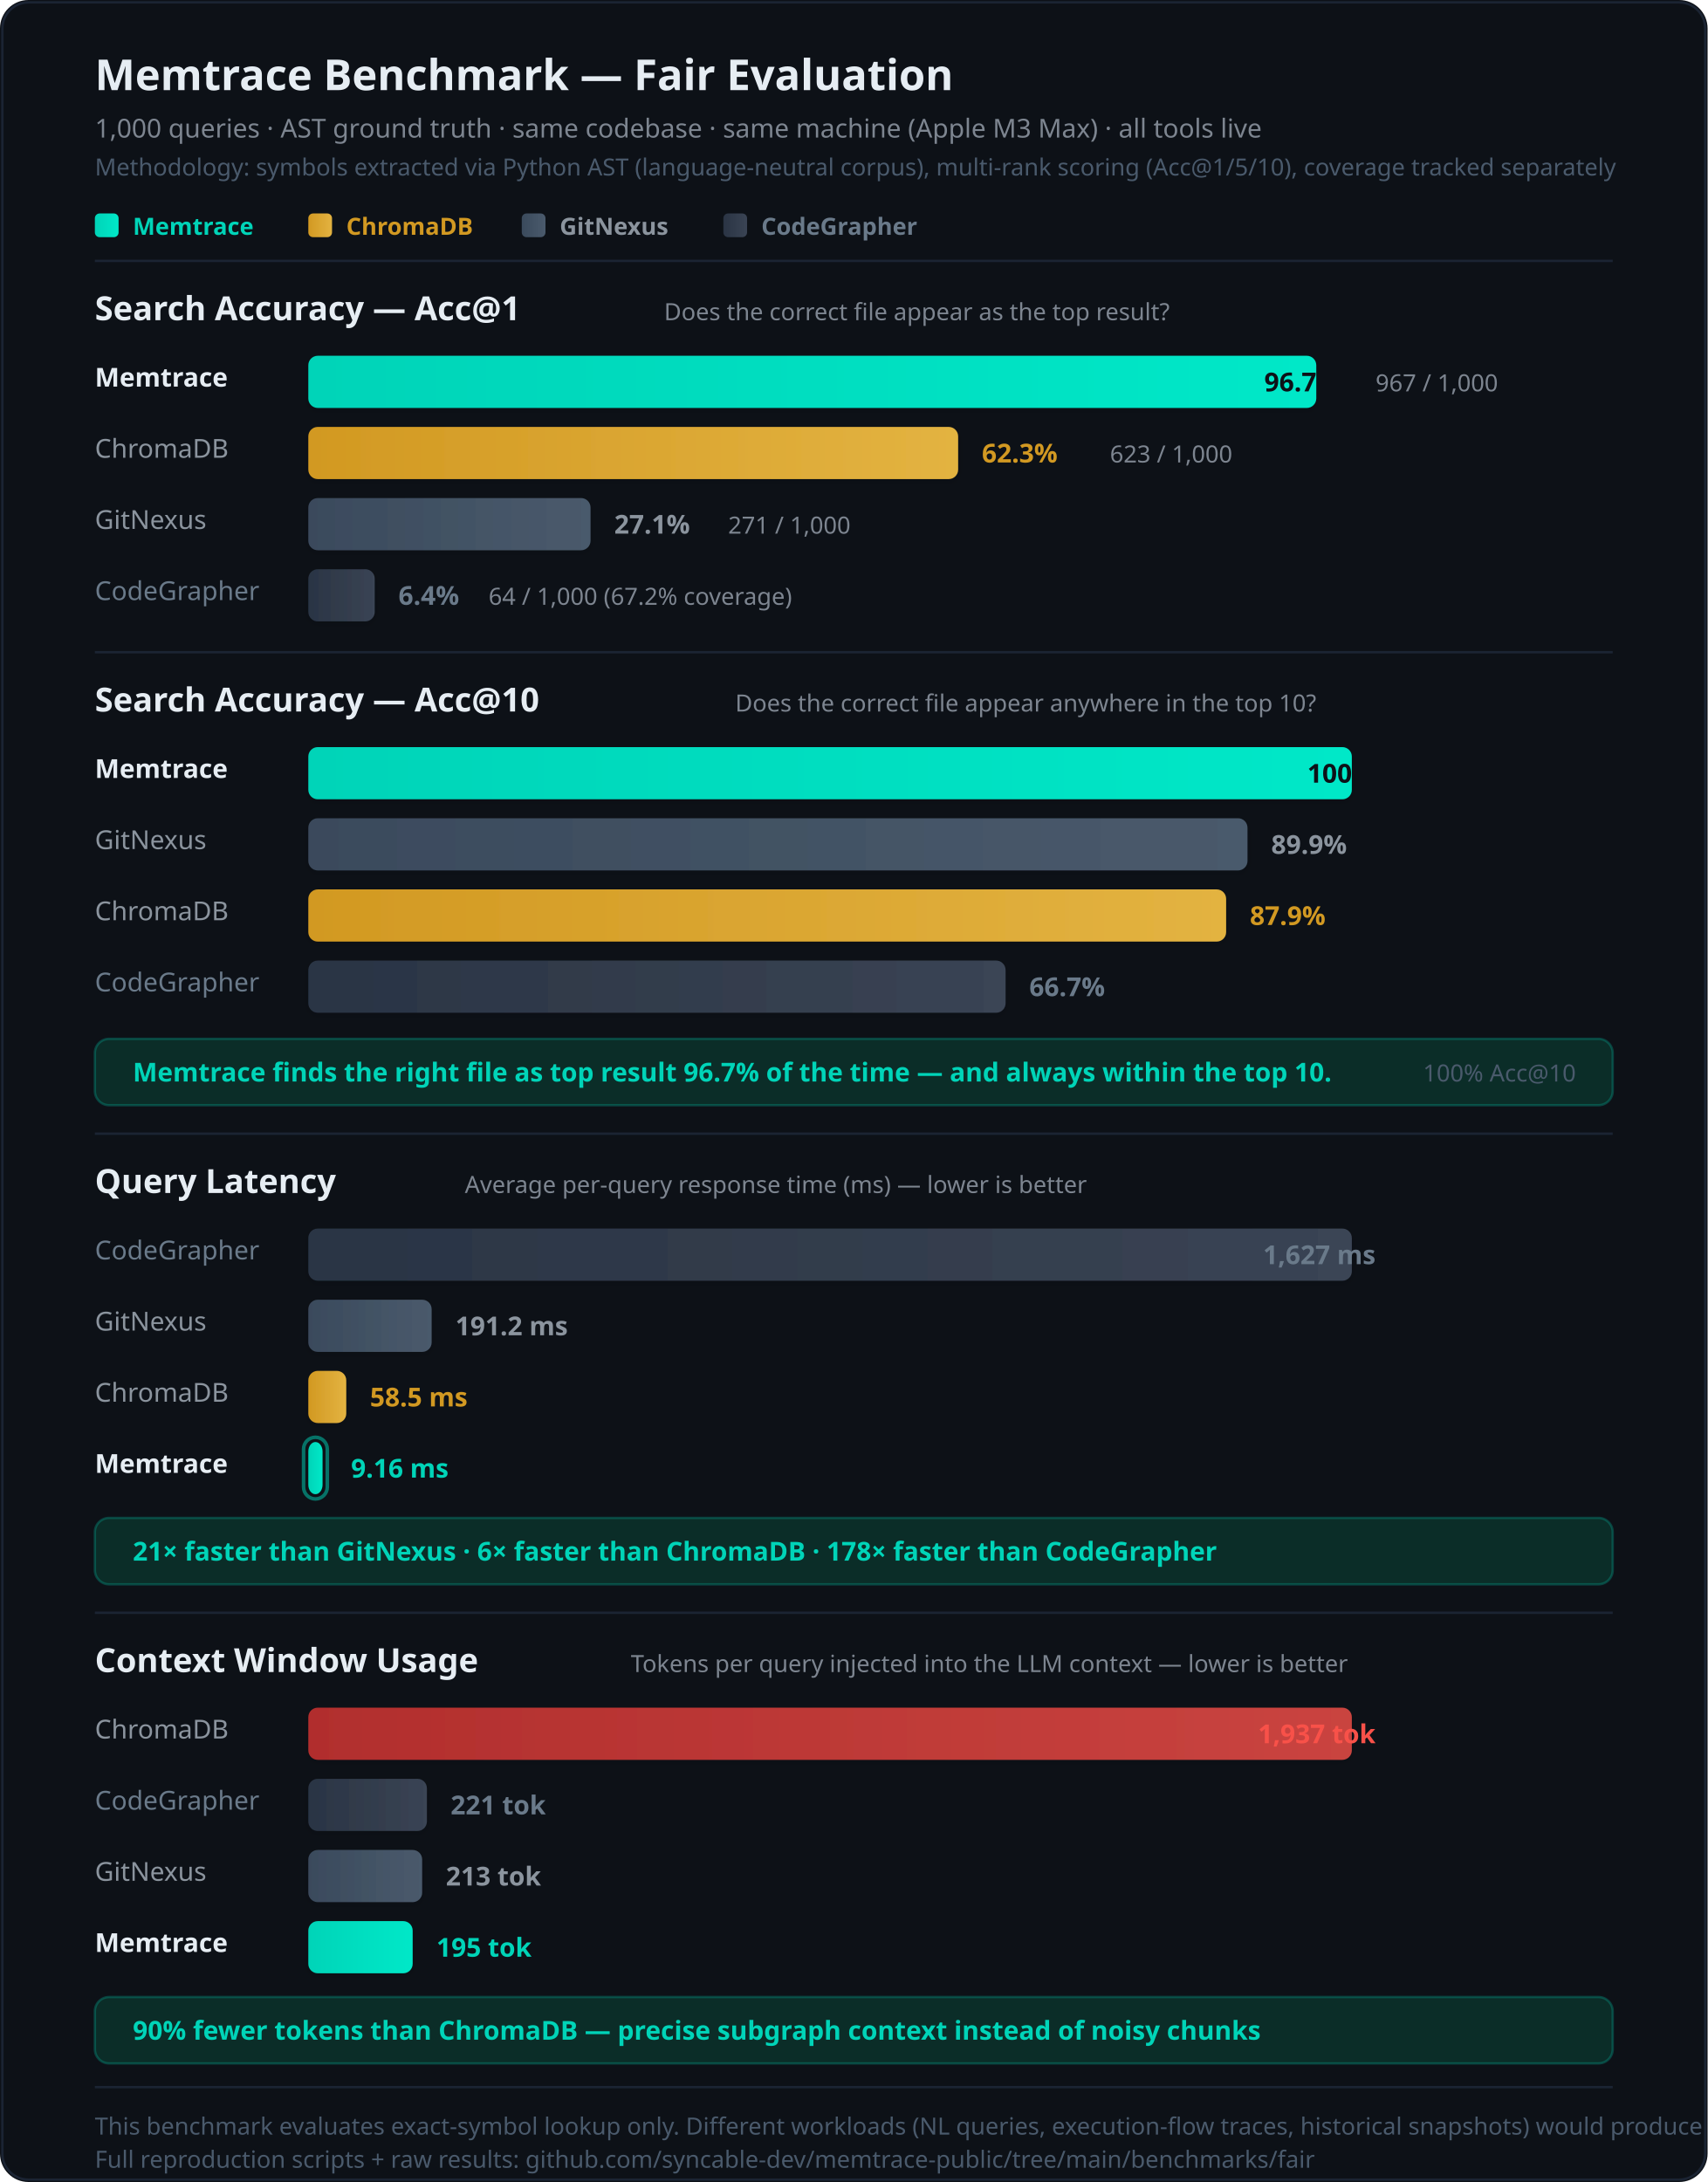
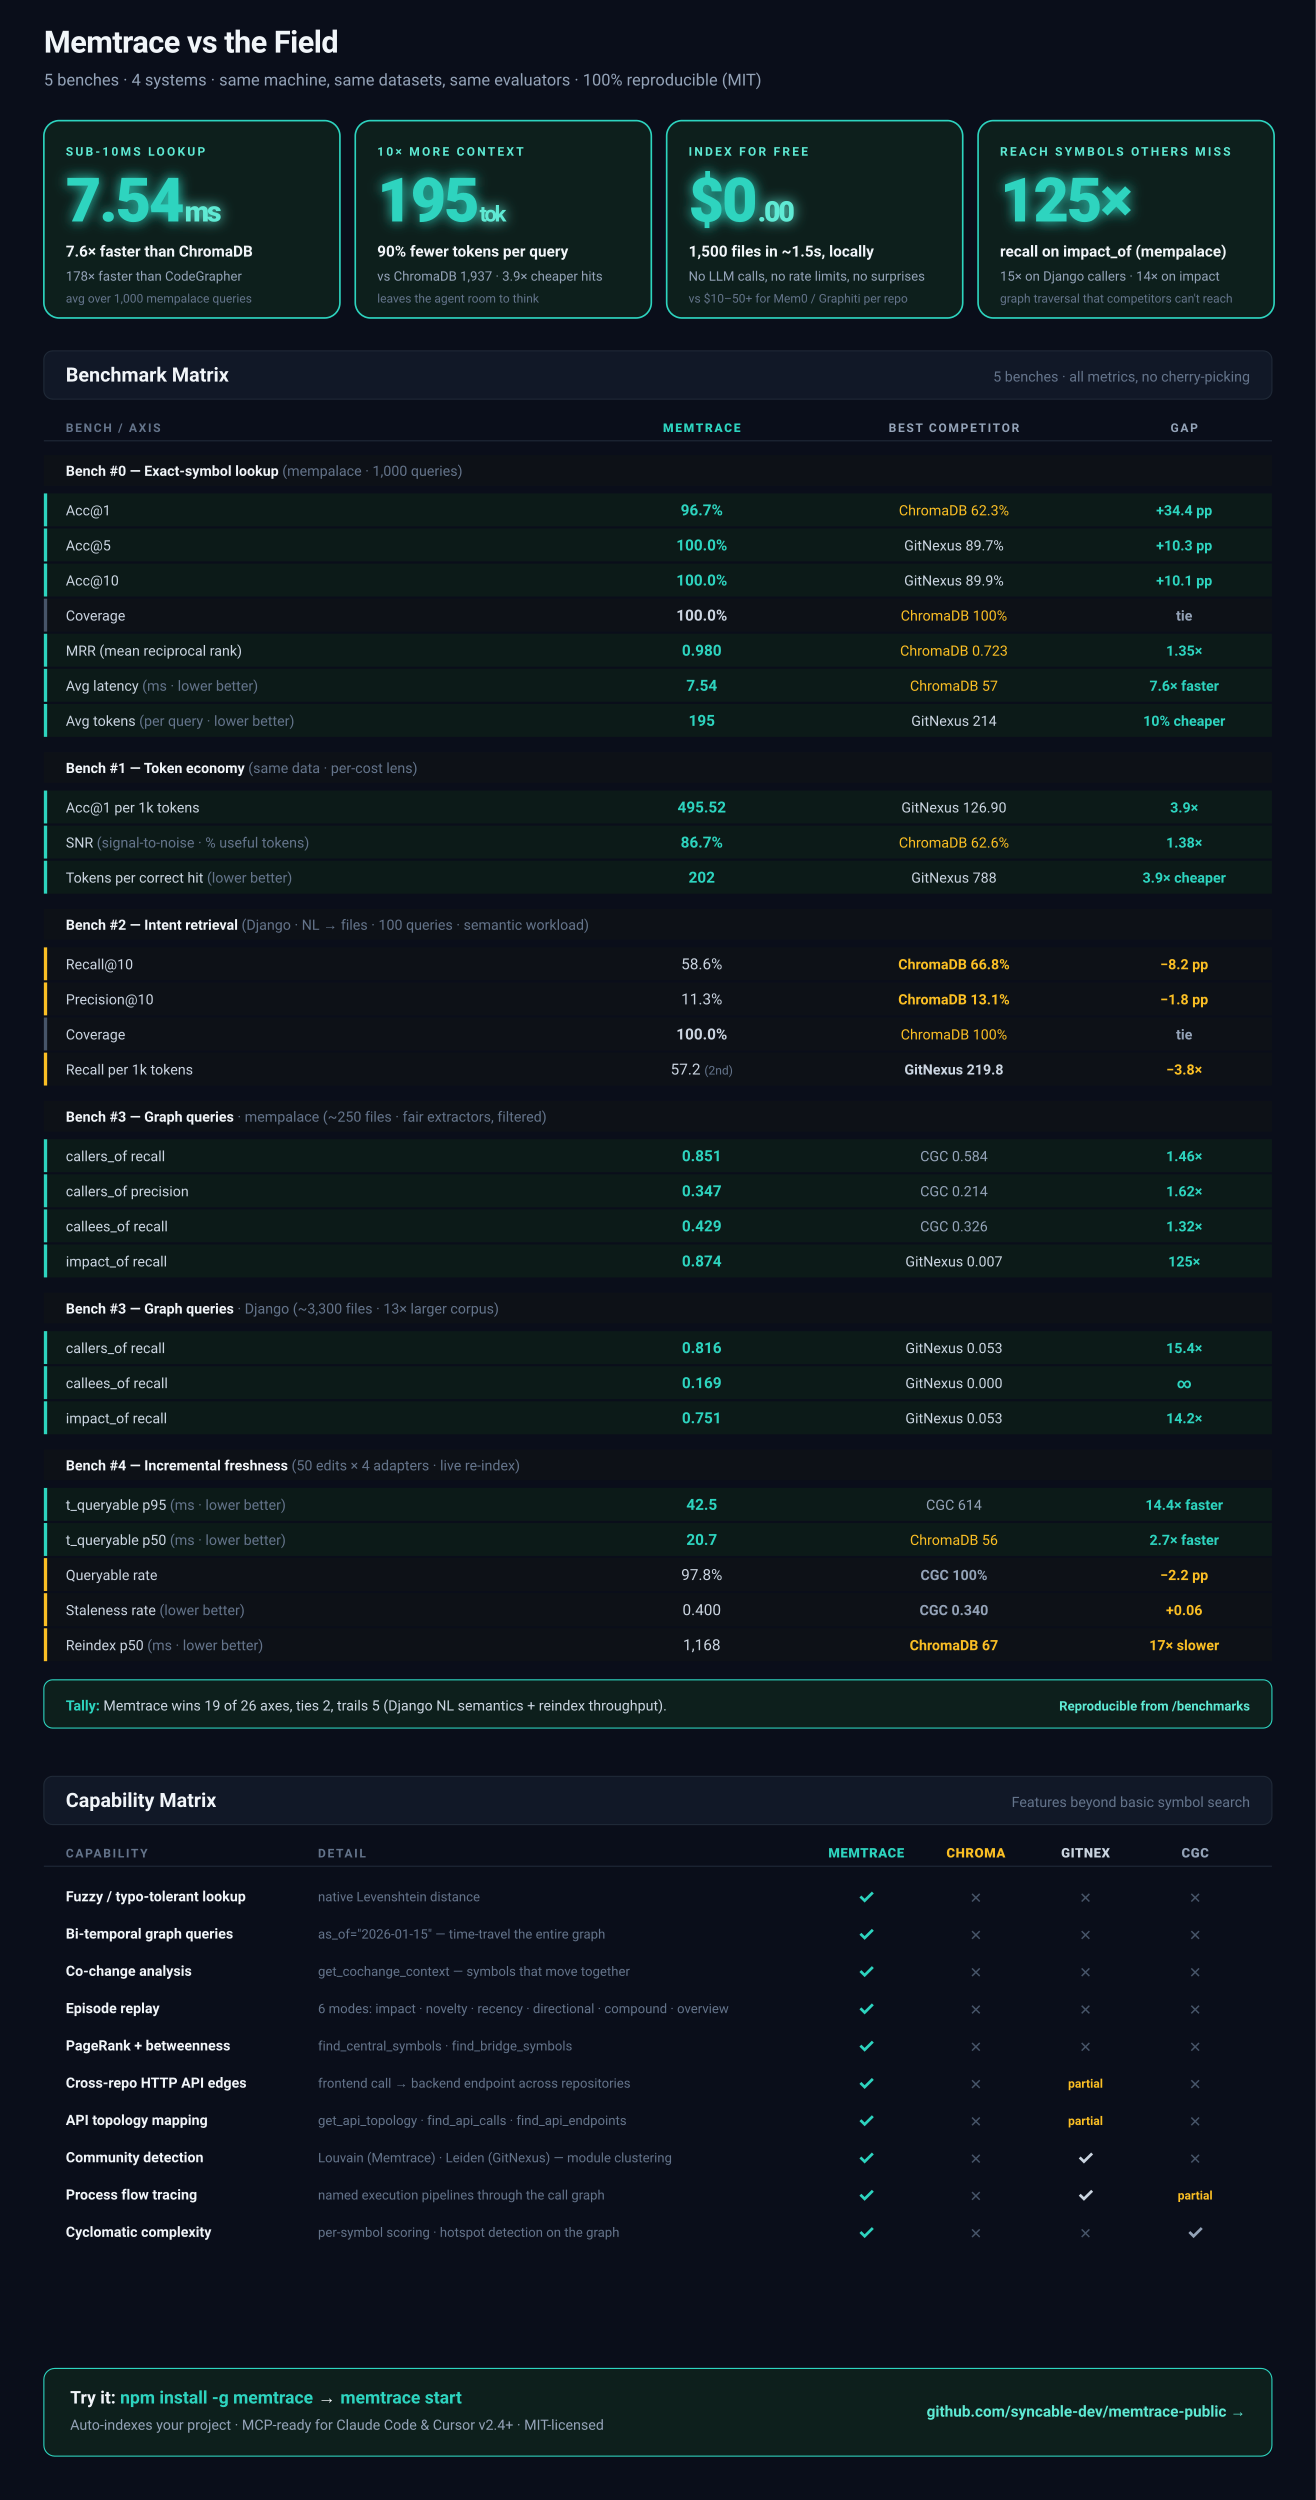
- <svg xmlns="http://www.w3.org/2000/svg" viewBox="0 0 720 920" font-family="'Segoe UI', system-ui, -apple-system, sans-serif">
+ <svg xmlns="http://www.w3.org/2000/svg" viewBox="0 0 1200 2280" font-family="-apple-system, BlinkMacSystemFont, 'Segoe UI', Roboto, 'Helvetica Neue', Arial, sans-serif" role="img" aria-label="Memtrace benchmark matrix versus ChromaDB, GitNexus, and CodeGrapherContext">
  <defs>
-     <linearGradient id="teal" x1="0%" y1="0%" x2="100%" y2="0%">
-       <stop offset="0%" style="stop-color:#00D4B8;stop-opacity:1" />
-       <stop offset="100%" style="stop-color:#00E8C8;stop-opacity:1" />
-     </linearGradient>
-     <linearGradient id="amber" x1="0%" y1="0%" x2="100%" y2="0%">
-       <stop offset="0%" style="stop-color:#D29922;stop-opacity:1" />
-       <stop offset="100%" style="stop-color:#E3B341;stop-opacity:1" />
-     </linearGradient>
-     <linearGradient id="gray" x1="0%" y1="0%" x2="100%" y2="0%">
-       <stop offset="0%" style="stop-color:#3A4A5C;stop-opacity:1" />
-       <stop offset="100%" style="stop-color:#4A5A6C;stop-opacity:1" />
-     </linearGradient>
-     <linearGradient id="darkgray" x1="0%" y1="0%" x2="100%" y2="0%">
-       <stop offset="0%" style="stop-color:#2A3444;stop-opacity:1" />
-       <stop offset="100%" style="stop-color:#3A4454;stop-opacity:1" />
-     </linearGradient>
-     <linearGradient id="red" x1="0%" y1="0%" x2="100%" y2="0%">
-       <stop offset="0%" style="stop-color:#DA3633;stop-opacity:1" />
-       <stop offset="100%" style="stop-color:#F85149;stop-opacity:1" />
-     </linearGradient>
-     <filter id="sh">
-       <feDropShadow dx="0" dy="1" stdDeviation="2" flood-opacity="0.12" />
+     <filter id="glow" x="-50%" y="-50%" width="200%" height="200%">
+       <feGaussianBlur stdDeviation="6" result="blur" />
+       <feMerge>
+         <feMergeNode in="blur" />
+         <feMergeNode in="SourceGraphic" />
+       </feMerge>
    </filter>
  </defs>
-   <rect width="720" height="920" rx="12" fill="#0D1117" />
-   <rect x="1" y="1" width="718" height="918" rx="11" fill="none" stroke="#1B2433" stroke-width="1" />
-   <text x="40" y="38" fill="#E6EDF3" font-size="18" font-weight="700">Memtrace Benchmark — Fair Evaluation</text>
-   <text x="40" y="58" fill="#7D8590" font-size="11">1,000 queries · AST ground truth · same codebase · same machine (Apple M3 Max) · all tools live</text>
-   <text x="40" y="74" fill="#4A5A6C" font-size="10">Methodology: symbols extracted via Python AST (language-neutral corpus), multi-rank scoring (Acc@1/5/10), coverage tracked separately</text>
-   <rect x="40" y="90" width="10" height="10" rx="2" fill="url(#teal)" />
-   <text x="56" y="99" fill="#00D4B8" font-size="10" font-weight="600">Memtrace</text>
-   <rect x="130" y="90" width="10" height="10" rx="2" fill="url(#amber)" />
-   <text x="146" y="99" fill="#D29922" font-size="10" font-weight="600">ChromaDB</text>
-   <rect x="220" y="90" width="10" height="10" rx="2" fill="url(#gray)" />
-   <text x="236" y="99" fill="#8B949E" font-size="10" font-weight="600">GitNexus</text>
-   <rect x="305" y="90" width="10" height="10" rx="2" fill="url(#darkgray)" />
-   <text x="321" y="99" fill="#6A7A8A" font-size="10" font-weight="600">CodeGrapher</text>
-   <line x1="40" y1="110" x2="680" y2="110" stroke="#1B2433" stroke-width="1" />
-   <text x="40" y="135" fill="#E6EDF3" font-size="14" font-weight="600">Search Accuracy — Acc@1</text>
-   <text x="280" y="135" fill="#7D8590" font-size="10">Does the correct file appear as the top result?</text>
-   <text x="40" y="163" fill="#E6EDF3" font-size="11" font-weight="600">Memtrace</text>
-   <rect x="130" y="150" width="425" height="22" rx="4" fill="url(#teal)" filter="url(#sh)" />
-   <text x="565" y="165" fill="#0D1117" font-size="11" font-weight="700" text-anchor="end">96.7%</text>
-   <text x="580" y="165" fill="#7D8590" font-size="10">967 / 1,000</text>
-   <text x="40" y="193" fill="#8B949E" font-size="11">ChromaDB</text>
-   <rect x="130" y="180" width="274" height="22" rx="4" fill="url(#amber)" filter="url(#sh)" />
-   <text x="414" y="195" fill="#D29922" font-size="11" font-weight="700">62.3%</text>
-   <text x="468" y="195" fill="#7D8590" font-size="10">623 / 1,000</text>
-   <text x="40" y="223" fill="#8B949E" font-size="11">GitNexus</text>
-   <rect x="130" y="210" width="119" height="22" rx="4" fill="url(#gray)" filter="url(#sh)" />
-   <text x="259" y="225" fill="#8B949E" font-size="11" font-weight="700">27.1%</text>
-   <text x="307" y="225" fill="#7D8590" font-size="10">271 / 1,000</text>
-   <text x="40" y="253" fill="#6A7A8A" font-size="11">CodeGrapher</text>
-   <rect x="130" y="240" width="28" height="22" rx="4" fill="url(#darkgray)" filter="url(#sh)" />
-   <text x="168" y="255" fill="#6A7A8A" font-size="11" font-weight="700">6.4%</text>
-   <text x="206" y="255" fill="#7D8590" font-size="10">64 / 1,000 (67.2% coverage)</text>
-   <line x1="40" y1="275" x2="680" y2="275" stroke="#1B2433" stroke-width="1" />
-   <text x="40" y="300" fill="#E6EDF3" font-size="14" font-weight="600">Search Accuracy — Acc@10</text>
-   <text x="310" y="300" fill="#7D8590" font-size="10">Does the correct file appear anywhere in the top 10?</text>
-   <text x="40" y="328" fill="#E6EDF3" font-size="11" font-weight="600">Memtrace</text>
-   <rect x="130" y="315" width="440" height="22" rx="4" fill="url(#teal)" filter="url(#sh)" />
-   <text x="580" y="330" fill="#0D1117" font-size="11" font-weight="700" text-anchor="end">100%</text>
-   <text x="40" y="358" fill="#8B949E" font-size="11">GitNexus</text>
-   <rect x="130" y="345" width="396" height="22" rx="4" fill="url(#gray)" filter="url(#sh)" />
-   <text x="536" y="360" fill="#8B949E" font-size="11" font-weight="700">89.9%</text>
-   <text x="40" y="388" fill="#8B949E" font-size="11">ChromaDB</text>
-   <rect x="130" y="375" width="387" height="22" rx="4" fill="url(#amber)" filter="url(#sh)" />
-   <text x="527" y="390" fill="#D29922" font-size="11" font-weight="700">87.9%</text>
-   <text x="40" y="418" fill="#6A7A8A" font-size="11">CodeGrapher</text>
-   <rect x="130" y="405" width="294" height="22" rx="4" fill="url(#darkgray)" filter="url(#sh)" />
-   <text x="434" y="420" fill="#6A7A8A" font-size="11" font-weight="700">66.7%</text>
-   <rect x="40" y="438" width="640" height="28" rx="6" fill="#0B2D28" stroke="#00D4B8" stroke-width="1" stroke-opacity="0.25" />
-   <text x="56" y="456" fill="#00D4B8" font-size="11" font-weight="600">Memtrace finds the right file as top result 96.7% of the time — and always within the top 10.</text>
-   <text x="600" y="456" fill="#4A5A6C" font-size="10">100% Acc@10</text>
-   <line x1="40" y1="478" x2="680" y2="478" stroke="#1B2433" stroke-width="1" />
-   <text x="40" y="503" fill="#E6EDF3" font-size="14" font-weight="600">Query Latency</text>
-   <text x="196" y="503" fill="#7D8590" font-size="10">Average per-query response time (ms) — lower is better</text>
-   <text x="40" y="531" fill="#6A7A8A" font-size="11">CodeGrapher</text>
-   <rect x="130" y="518" width="440" height="22" rx="4" fill="url(#darkgray)" filter="url(#sh)" />
-   <text x="580" y="533" fill="#6A7A8A" font-size="11" font-weight="600" text-anchor="end">1,627 ms</text>
-   <text x="40" y="561" fill="#8B949E" font-size="11">GitNexus</text>
-   <rect x="130" y="548" width="52" height="22" rx="4" fill="url(#gray)" filter="url(#sh)" />
-   <text x="192" y="563" fill="#8B949E" font-size="11" font-weight="600">191.2 ms</text>
-   <text x="40" y="591" fill="#8B949E" font-size="11">ChromaDB</text>
-   <rect x="130" y="578" width="16" height="22" rx="4" fill="url(#amber)" filter="url(#sh)" />
-   <text x="156" y="593" fill="#D29922" font-size="11" font-weight="600">58.5 ms</text>
-   <text x="40" y="621" fill="#E6EDF3" font-size="11" font-weight="600">Memtrace</text>
-   <rect x="130" y="608" width="6" height="22" rx="4" fill="url(#teal)" filter="url(#sh)" />
-   <rect x="128" y="606" width="10" height="26" rx="5" fill="none" stroke="#00D4B8" stroke-width="1.5" opacity="0.5" />
-   <text x="148" y="623" fill="#00D4B8" font-size="11" font-weight="700">9.16 ms</text>
-   <rect x="40" y="640" width="640" height="28" rx="6" fill="#0B2D28" stroke="#00D4B8" stroke-width="1" stroke-opacity="0.25" />
-   <text x="56" y="658" fill="#00D4B8" font-size="11" font-weight="600">21× faster than GitNexus · 6× faster than ChromaDB · 178× faster than CodeGrapher</text>
-   <line x1="40" y1="680" x2="680" y2="680" stroke="#1B2433" stroke-width="1" />
-   <text x="40" y="705" fill="#E6EDF3" font-size="14" font-weight="600">Context Window Usage</text>
-   <text x="266" y="705" fill="#7D8590" font-size="10">Tokens per query injected into the LLM context — lower is better</text>
-   <text x="40" y="733" fill="#8B949E" font-size="11">ChromaDB</text>
-   <rect x="130" y="720" width="440" height="22" rx="4" fill="url(#red)" filter="url(#sh)" opacity="0.8" />
-   <text x="580" y="735" fill="#F85149" font-size="11" font-weight="700" text-anchor="end">1,937 tok</text>
-   <text x="40" y="763" fill="#6A7A8A" font-size="11">CodeGrapher</text>
-   <rect x="130" y="750" width="50" height="22" rx="4" fill="url(#darkgray)" filter="url(#sh)" />
-   <text x="190" y="765" fill="#6A7A8A" font-size="11" font-weight="700">221 tok</text>
-   <text x="40" y="793" fill="#8B949E" font-size="11">GitNexus</text>
-   <rect x="130" y="780" width="48" height="22" rx="4" fill="url(#gray)" filter="url(#sh)" />
-   <text x="188" y="795" fill="#8B949E" font-size="11" font-weight="700">213 tok</text>
-   <text x="40" y="823" fill="#E6EDF3" font-size="11" font-weight="600">Memtrace</text>
-   <rect x="130" y="810" width="44" height="22" rx="4" fill="url(#teal)" filter="url(#sh)" />
-   <text x="184" y="825" fill="#00D4B8" font-size="11" font-weight="700">195 tok</text>
-   <rect x="40" y="842" width="640" height="28" rx="6" fill="#0B2D28" stroke="#00D4B8" stroke-width="1" stroke-opacity="0.25" />
-   <text x="56" y="860" fill="#00D4B8" font-size="11" font-weight="600">90% fewer tokens than ChromaDB — precise subgraph context instead of noisy chunks</text>
-   <line x1="40" y1="880" x2="680" y2="880" stroke="#1B2433" stroke-width="1" />
-   <text x="40" y="900" fill="#4A5A6C" font-size="10">This benchmark evaluates exact-symbol lookup only. Different workloads (NL queries, execution-flow traces, historical snapshots) would produce different rankings.</text>
-   <text x="40" y="914" fill="#4A5A6C" font-size="10">Full reproduction scripts + raw results: github.com/syncable-dev/memtrace-public/tree/main/benchmarks/fair</text>
+   <rect width="1200" height="2280" fill="#0a0e1a" />
+   <text x="40" y="48" fill="#f1f5f9" font-size="28" font-weight="700" letter-spacing="-0.5">Memtrace vs the Field</text>
+   <text x="40" y="78" fill="#94a3b8" font-size="15">5 benches · 4 systems · same machine, same datasets, same evaluators · 100% reproducible (MIT)</text>
+   <g transform="translate(40, 110)">
+     <g transform="translate(0, 0)">
+       <rect width="270" height="180" rx="14" fill="#0d1f1c" stroke="#2dd4bf" stroke-width="1.5" />
+       <text x="20" y="32" fill="#5eead4" font-size="11" font-weight="700" letter-spacing="2">SUB-10MS LOOKUP</text>
+       <text x="20" y="92" fill="#2dd4bf" font-size="56" font-weight="800" letter-spacing="-2" filter="url(#glow)">7.54<tspan font-size="26" fill="#5eead4">ms</tspan>
+       </text>
+       <text x="20" y="124" fill="#f1f5f9" font-size="14" font-weight="600">7.6× faster than ChromaDB</text>
+       <text x="20" y="146" fill="#94a3b8" font-size="12">178× faster than CodeGrapher</text>
+       <text x="20" y="166" fill="#64748b" font-size="11">avg over 1,000 mempalace queries</text>
+     </g>
+     <g transform="translate(284, 0)">
+       <rect width="270" height="180" rx="14" fill="#0d1f1c" stroke="#2dd4bf" stroke-width="1.5" />
+       <text x="20" y="32" fill="#5eead4" font-size="11" font-weight="700" letter-spacing="2">10× MORE CONTEXT</text>
+       <text x="20" y="92" fill="#2dd4bf" font-size="56" font-weight="800" letter-spacing="-2" filter="url(#glow)">195<tspan font-size="20" fill="#5eead4" font-weight="600"> tok</tspan>
+       </text>
+       <text x="20" y="124" fill="#f1f5f9" font-size="14" font-weight="600">90% fewer tokens per query</text>
+       <text x="20" y="146" fill="#94a3b8" font-size="12">vs ChromaDB 1,937 · 3.9× cheaper hits</text>
+       <text x="20" y="166" fill="#64748b" font-size="11">leaves the agent room to think</text>
+     </g>
+     <g transform="translate(568, 0)">
+       <rect width="270" height="180" rx="14" fill="#0d1f1c" stroke="#2dd4bf" stroke-width="1.5" />
+       <text x="20" y="32" fill="#5eead4" font-size="11" font-weight="700" letter-spacing="2">INDEX FOR FREE</text>
+       <text x="20" y="92" fill="#2dd4bf" font-size="56" font-weight="800" letter-spacing="-2" filter="url(#glow)">$0<tspan font-size="26" fill="#5eead4">.00</tspan>
+       </text>
+       <text x="20" y="124" fill="#f1f5f9" font-size="14" font-weight="600">1,500 files in ~1.5s, locally</text>
+       <text x="20" y="146" fill="#94a3b8" font-size="12">No LLM calls, no rate limits, no surprises</text>
+       <text x="20" y="166" fill="#64748b" font-size="11">vs $10–50+ for Mem0 / Graphiti per repo</text>
+     </g>
+     <g transform="translate(852, 0)">
+       <rect width="270" height="180" rx="14" fill="#0d1f1c" stroke="#2dd4bf" stroke-width="1.5" />
+       <text x="20" y="32" fill="#5eead4" font-size="11" font-weight="700" letter-spacing="2">REACH SYMBOLS OTHERS MISS</text>
+       <text x="20" y="92" fill="#2dd4bf" font-size="56" font-weight="800" letter-spacing="-2" filter="url(#glow)">125×</text>
+       <text x="20" y="124" fill="#f1f5f9" font-size="14" font-weight="600">recall on impact_of (mempalace)</text>
+       <text x="20" y="146" fill="#94a3b8" font-size="12">15× on Django callers · 14× on impact</text>
+       <text x="20" y="166" fill="#64748b" font-size="11">graph traversal that competitors can't reach</text>
+     </g>
+   </g>
+   <g transform="translate(0, 320)">
+     <rect x="40" y="0" width="1120" height="44" rx="8" fill="#111827" stroke="#1f2937" stroke-width="1" />
+     <text x="60" y="28" fill="#f1f5f9" font-size="18" font-weight="700">Benchmark Matrix</text>
+     <text x="1140" y="28" fill="#64748b" font-size="13" text-anchor="end">5 benches · all metrics, no cherry-picking</text>
+     <g transform="translate(0, 60)">
+       <text x="60" y="14" fill="#64748b" font-size="11" font-weight="700" letter-spacing="1.5">BENCH / AXIS</text>
+       <text x="640" y="14" fill="#2dd4bf" font-size="11" font-weight="800" text-anchor="middle" letter-spacing="1.5">MEMTRACE</text>
+       <text x="870" y="14" fill="#94a3b8" font-size="11" font-weight="700" text-anchor="middle" letter-spacing="1.5">BEST COMPETITOR</text>
+       <text x="1080" y="14" fill="#94a3b8" font-size="11" font-weight="700" text-anchor="middle" letter-spacing="1.5">GAP</text>
+       <line x1="40" y1="22" x2="1160" y2="22" stroke="#1f2937" stroke-width="1" />
+     </g>
+     <g transform="translate(0, 95)">
+       <rect x="40" y="0" width="1120" height="28" fill="#0d1117" />
+       <text x="60" y="19" fill="#f1f5f9" font-size="13" font-weight="700">Bench #0 — Exact-symbol lookup <tspan fill="#64748b" font-weight="400">(mempalace · 1,000 queries)</tspan>
+       </text>
+     </g>
+     <g transform="translate(0, 130)">
+       <rect x="40" y="0" width="1120" height="30" fill="#0c1a18" />
+       <rect x="40" y="0" width="3" height="30" fill="#2dd4bf" />
+       <text x="60" y="20" fill="#cbd5e1" font-size="13">Acc@1</text>
+       <text x="640" y="20" fill="#2dd4bf" font-size="14" font-weight="700" text-anchor="middle">96.7%</text>
+       <text x="870" y="20" fill="#fbbf24" font-size="13" text-anchor="middle">ChromaDB 62.3%</text>
+       <text x="1080" y="20" fill="#2dd4bf" font-size="13" font-weight="700" text-anchor="middle">+34.4 pp</text>
+     </g>
+     <g transform="translate(0, 162)">
+       <rect x="40" y="0" width="1120" height="30" fill="#0c1a18" />
+       <rect x="40" y="0" width="3" height="30" fill="#2dd4bf" />
+       <text x="60" y="20" fill="#cbd5e1" font-size="13">Acc@5</text>
+       <text x="640" y="20" fill="#2dd4bf" font-size="14" font-weight="700" text-anchor="middle">100.0%</text>
+       <text x="870" y="20" fill="#cbd5e1" font-size="13" text-anchor="middle">GitNexus 89.7%</text>
+       <text x="1080" y="20" fill="#2dd4bf" font-size="13" font-weight="700" text-anchor="middle">+10.3 pp</text>
+     </g>
+     <g transform="translate(0, 194)">
+       <rect x="40" y="0" width="1120" height="30" fill="#0c1a18" />
+       <rect x="40" y="0" width="3" height="30" fill="#2dd4bf" />
+       <text x="60" y="20" fill="#cbd5e1" font-size="13">Acc@10</text>
+       <text x="640" y="20" fill="#2dd4bf" font-size="14" font-weight="700" text-anchor="middle">100.0%</text>
+       <text x="870" y="20" fill="#cbd5e1" font-size="13" text-anchor="middle">GitNexus 89.9%</text>
+       <text x="1080" y="20" fill="#2dd4bf" font-size="13" font-weight="700" text-anchor="middle">+10.1 pp</text>
+     </g>
+     <g transform="translate(0, 226)">
+       <rect x="40" y="0" width="1120" height="30" fill="#0d1117" />
+       <rect x="40" y="0" width="3" height="30" fill="#475569" />
+       <text x="60" y="20" fill="#cbd5e1" font-size="13">Coverage</text>
+       <text x="640" y="20" fill="#cbd5e1" font-size="14" font-weight="700" text-anchor="middle">100.0%</text>
+       <text x="870" y="20" fill="#fbbf24" font-size="13" text-anchor="middle">ChromaDB 100%</text>
+       <text x="1080" y="20" fill="#94a3b8" font-size="13" font-weight="700" text-anchor="middle">tie</text>
+     </g>
+     <g transform="translate(0, 258)">
+       <rect x="40" y="0" width="1120" height="30" fill="#0c1a18" />
+       <rect x="40" y="0" width="3" height="30" fill="#2dd4bf" />
+       <text x="60" y="20" fill="#cbd5e1" font-size="13">MRR (mean reciprocal rank)</text>
+       <text x="640" y="20" fill="#2dd4bf" font-size="14" font-weight="700" text-anchor="middle">0.980</text>
+       <text x="870" y="20" fill="#fbbf24" font-size="13" text-anchor="middle">ChromaDB 0.723</text>
+       <text x="1080" y="20" fill="#2dd4bf" font-size="13" font-weight="700" text-anchor="middle">1.35×</text>
+     </g>
+     <g transform="translate(0, 290)">
+       <rect x="40" y="0" width="1120" height="30" fill="#0c1a18" />
+       <rect x="40" y="0" width="3" height="30" fill="#2dd4bf" />
+       <text x="60" y="20" fill="#cbd5e1" font-size="13">Avg latency <tspan fill="#64748b">(ms · lower better)</tspan>
+       </text>
+       <text x="640" y="20" fill="#2dd4bf" font-size="14" font-weight="700" text-anchor="middle">7.54</text>
+       <text x="870" y="20" fill="#fbbf24" font-size="13" text-anchor="middle">ChromaDB 57</text>
+       <text x="1080" y="20" fill="#2dd4bf" font-size="13" font-weight="700" text-anchor="middle">7.6× faster</text>
+     </g>
+     <g transform="translate(0, 322)">
+       <rect x="40" y="0" width="1120" height="30" fill="#0c1a18" />
+       <rect x="40" y="0" width="3" height="30" fill="#2dd4bf" />
+       <text x="60" y="20" fill="#cbd5e1" font-size="13">Avg tokens <tspan fill="#64748b">(per query · lower better)</tspan>
+       </text>
+       <text x="640" y="20" fill="#2dd4bf" font-size="14" font-weight="700" text-anchor="middle">195</text>
+       <text x="870" y="20" fill="#cbd5e1" font-size="13" text-anchor="middle">GitNexus 214</text>
+       <text x="1080" y="20" fill="#2dd4bf" font-size="13" font-weight="700" text-anchor="middle">10% cheaper</text>
+     </g>
+     <g transform="translate(0, 366)">
+       <rect x="40" y="0" width="1120" height="28" fill="#0d1117" />
+       <text x="60" y="19" fill="#f1f5f9" font-size="13" font-weight="700">Bench #1 — Token economy <tspan fill="#64748b" font-weight="400">(same data · per-cost lens)</tspan>
+       </text>
+     </g>
+     <g transform="translate(0, 401)">
+       <rect x="40" y="0" width="1120" height="30" fill="#0c1a18" />
+       <rect x="40" y="0" width="3" height="30" fill="#2dd4bf" />
+       <text x="60" y="20" fill="#cbd5e1" font-size="13">Acc@1 per 1k tokens</text>
+       <text x="640" y="20" fill="#2dd4bf" font-size="14" font-weight="700" text-anchor="middle">495.52</text>
+       <text x="870" y="20" fill="#cbd5e1" font-size="13" text-anchor="middle">GitNexus 126.90</text>
+       <text x="1080" y="20" fill="#2dd4bf" font-size="13" font-weight="700" text-anchor="middle">3.9×</text>
+     </g>
+     <g transform="translate(0, 433)">
+       <rect x="40" y="0" width="1120" height="30" fill="#0c1a18" />
+       <rect x="40" y="0" width="3" height="30" fill="#2dd4bf" />
+       <text x="60" y="20" fill="#cbd5e1" font-size="13">SNR <tspan fill="#64748b">(signal-to-noise · % useful tokens)</tspan>
+       </text>
+       <text x="640" y="20" fill="#2dd4bf" font-size="14" font-weight="700" text-anchor="middle">86.7%</text>
+       <text x="870" y="20" fill="#fbbf24" font-size="13" text-anchor="middle">ChromaDB 62.6%</text>
+       <text x="1080" y="20" fill="#2dd4bf" font-size="13" font-weight="700" text-anchor="middle">1.38×</text>
+     </g>
+     <g transform="translate(0, 465)">
+       <rect x="40" y="0" width="1120" height="30" fill="#0c1a18" />
+       <rect x="40" y="0" width="3" height="30" fill="#2dd4bf" />
+       <text x="60" y="20" fill="#cbd5e1" font-size="13">Tokens per correct hit <tspan fill="#64748b">(lower better)</tspan>
+       </text>
+       <text x="640" y="20" fill="#2dd4bf" font-size="14" font-weight="700" text-anchor="middle">202</text>
+       <text x="870" y="20" fill="#cbd5e1" font-size="13" text-anchor="middle">GitNexus 788</text>
+       <text x="1080" y="20" fill="#2dd4bf" font-size="13" font-weight="700" text-anchor="middle">3.9× cheaper</text>
+     </g>
+     <g transform="translate(0, 509)">
+       <rect x="40" y="0" width="1120" height="28" fill="#0d1117" />
+       <text x="60" y="19" fill="#f1f5f9" font-size="13" font-weight="700">Bench #2 — Intent retrieval <tspan fill="#64748b" font-weight="400">(Django · NL → files · 100 queries · semantic workload)</tspan>
+       </text>
+     </g>
+     <g transform="translate(0, 544)">
+       <rect x="40" y="0" width="1120" height="30" fill="#0d1117" />
+       <rect x="40" y="0" width="3" height="30" fill="#fbbf24" />
+       <text x="60" y="20" fill="#cbd5e1" font-size="13">Recall@10</text>
+       <text x="640" y="20" fill="#cbd5e1" font-size="14" text-anchor="middle">58.6%</text>
+       <text x="870" y="20" fill="#fbbf24" font-size="13" font-weight="700" text-anchor="middle">ChromaDB 66.8%</text>
+       <text x="1080" y="20" fill="#fbbf24" font-size="13" font-weight="700" text-anchor="middle">−8.2 pp</text>
+     </g>
+     <g transform="translate(0, 576)">
+       <rect x="40" y="0" width="1120" height="30" fill="#0d1117" />
+       <rect x="40" y="0" width="3" height="30" fill="#fbbf24" />
+       <text x="60" y="20" fill="#cbd5e1" font-size="13">Precision@10</text>
+       <text x="640" y="20" fill="#cbd5e1" font-size="14" text-anchor="middle">11.3%</text>
+       <text x="870" y="20" fill="#fbbf24" font-size="13" font-weight="700" text-anchor="middle">ChromaDB 13.1%</text>
+       <text x="1080" y="20" fill="#fbbf24" font-size="13" font-weight="700" text-anchor="middle">−1.8 pp</text>
+     </g>
+     <g transform="translate(0, 608)">
+       <rect x="40" y="0" width="1120" height="30" fill="#0d1117" />
+       <rect x="40" y="0" width="3" height="30" fill="#475569" />
+       <text x="60" y="20" fill="#cbd5e1" font-size="13">Coverage</text>
+       <text x="640" y="20" fill="#cbd5e1" font-size="14" font-weight="700" text-anchor="middle">100.0%</text>
+       <text x="870" y="20" fill="#fbbf24" font-size="13" text-anchor="middle">ChromaDB 100%</text>
+       <text x="1080" y="20" fill="#94a3b8" font-size="13" font-weight="700" text-anchor="middle">tie</text>
+     </g>
+     <g transform="translate(0, 640)">
+       <rect x="40" y="0" width="1120" height="30" fill="#0d1117" />
+       <rect x="40" y="0" width="3" height="30" fill="#fbbf24" />
+       <text x="60" y="20" fill="#cbd5e1" font-size="13">Recall per 1k tokens</text>
+       <text x="640" y="20" fill="#cbd5e1" font-size="14" text-anchor="middle">57.2 <tspan fill="#64748b" font-size="11">(2nd)</tspan>
+       </text>
+       <text x="870" y="20" fill="#cbd5e1" font-size="13" font-weight="700" text-anchor="middle">GitNexus 219.8</text>
+       <text x="1080" y="20" fill="#fbbf24" font-size="13" font-weight="700" text-anchor="middle">−3.8×</text>
+     </g>
+     <g transform="translate(0, 684)">
+       <rect x="40" y="0" width="1120" height="28" fill="#0d1117" />
+       <text x="60" y="19" fill="#f1f5f9" font-size="13" font-weight="700">Bench #3 — Graph queries <tspan fill="#64748b" font-weight="400">· mempalace (~250 files · fair extractors, filtered)</tspan>
+       </text>
+     </g>
+     <g transform="translate(0, 719)">
+       <rect x="40" y="0" width="1120" height="30" fill="#0c1a18" />
+       <rect x="40" y="0" width="3" height="30" fill="#2dd4bf" />
+       <text x="60" y="20" fill="#cbd5e1" font-size="13">callers_of recall</text>
+       <text x="640" y="20" fill="#2dd4bf" font-size="14" font-weight="700" text-anchor="middle">0.851</text>
+       <text x="870" y="20" fill="#94a3b8" font-size="13" text-anchor="middle">CGC 0.584</text>
+       <text x="1080" y="20" fill="#2dd4bf" font-size="13" font-weight="700" text-anchor="middle">1.46×</text>
+     </g>
+     <g transform="translate(0, 751)">
+       <rect x="40" y="0" width="1120" height="30" fill="#0c1a18" />
+       <rect x="40" y="0" width="3" height="30" fill="#2dd4bf" />
+       <text x="60" y="20" fill="#cbd5e1" font-size="13">callers_of precision</text>
+       <text x="640" y="20" fill="#2dd4bf" font-size="14" font-weight="700" text-anchor="middle">0.347</text>
+       <text x="870" y="20" fill="#94a3b8" font-size="13" text-anchor="middle">CGC 0.214</text>
+       <text x="1080" y="20" fill="#2dd4bf" font-size="13" font-weight="700" text-anchor="middle">1.62×</text>
+     </g>
+     <g transform="translate(0, 783)">
+       <rect x="40" y="0" width="1120" height="30" fill="#0c1a18" />
+       <rect x="40" y="0" width="3" height="30" fill="#2dd4bf" />
+       <text x="60" y="20" fill="#cbd5e1" font-size="13">callees_of recall</text>
+       <text x="640" y="20" fill="#2dd4bf" font-size="14" font-weight="700" text-anchor="middle">0.429</text>
+       <text x="870" y="20" fill="#94a3b8" font-size="13" text-anchor="middle">CGC 0.326</text>
+       <text x="1080" y="20" fill="#2dd4bf" font-size="13" font-weight="700" text-anchor="middle">1.32×</text>
+     </g>
+     <g transform="translate(0, 815)">
+       <rect x="40" y="0" width="1120" height="30" fill="#0c1a18" />
+       <rect x="40" y="0" width="3" height="30" fill="#2dd4bf" />
+       <text x="60" y="20" fill="#cbd5e1" font-size="13">impact_of recall</text>
+       <text x="640" y="20" fill="#2dd4bf" font-size="14" font-weight="700" text-anchor="middle">0.874</text>
+       <text x="870" y="20" fill="#cbd5e1" font-size="13" text-anchor="middle">GitNexus 0.007</text>
+       <text x="1080" y="20" fill="#2dd4bf" font-size="13" font-weight="700" text-anchor="middle">125×</text>
+     </g>
+     <g transform="translate(0, 859)">
+       <rect x="40" y="0" width="1120" height="28" fill="#0d1117" />
+       <text x="60" y="19" fill="#f1f5f9" font-size="13" font-weight="700">Bench #3 — Graph queries <tspan fill="#64748b" font-weight="400">· Django (~3,300 files · 13× larger corpus)</tspan>
+       </text>
+     </g>
+     <g transform="translate(0, 894)">
+       <rect x="40" y="0" width="1120" height="30" fill="#0c1a18" />
+       <rect x="40" y="0" width="3" height="30" fill="#2dd4bf" />
+       <text x="60" y="20" fill="#cbd5e1" font-size="13">callers_of recall</text>
+       <text x="640" y="20" fill="#2dd4bf" font-size="14" font-weight="700" text-anchor="middle">0.816</text>
+       <text x="870" y="20" fill="#cbd5e1" font-size="13" text-anchor="middle">GitNexus 0.053</text>
+       <text x="1080" y="20" fill="#2dd4bf" font-size="13" font-weight="700" text-anchor="middle">15.4×</text>
+     </g>
+     <g transform="translate(0, 926)">
+       <rect x="40" y="0" width="1120" height="30" fill="#0c1a18" />
+       <rect x="40" y="0" width="3" height="30" fill="#2dd4bf" />
+       <text x="60" y="20" fill="#cbd5e1" font-size="13">callees_of recall</text>
+       <text x="640" y="20" fill="#2dd4bf" font-size="14" font-weight="700" text-anchor="middle">0.169</text>
+       <text x="870" y="20" fill="#cbd5e1" font-size="13" text-anchor="middle">GitNexus 0.000</text>
+       <text x="1080" y="20" fill="#2dd4bf" font-size="13" font-weight="700" text-anchor="middle">∞</text>
+     </g>
+     <g transform="translate(0, 958)">
+       <rect x="40" y="0" width="1120" height="30" fill="#0c1a18" />
+       <rect x="40" y="0" width="3" height="30" fill="#2dd4bf" />
+       <text x="60" y="20" fill="#cbd5e1" font-size="13">impact_of recall</text>
+       <text x="640" y="20" fill="#2dd4bf" font-size="14" font-weight="700" text-anchor="middle">0.751</text>
+       <text x="870" y="20" fill="#cbd5e1" font-size="13" text-anchor="middle">GitNexus 0.053</text>
+       <text x="1080" y="20" fill="#2dd4bf" font-size="13" font-weight="700" text-anchor="middle">14.2×</text>
+     </g>
+     <g transform="translate(0, 1002)">
+       <rect x="40" y="0" width="1120" height="28" fill="#0d1117" />
+       <text x="60" y="19" fill="#f1f5f9" font-size="13" font-weight="700">Bench #4 — Incremental freshness <tspan fill="#64748b" font-weight="400">(50 edits × 4 adapters · live re-index)</tspan>
+       </text>
+     </g>
+     <g transform="translate(0, 1037)">
+       <rect x="40" y="0" width="1120" height="30" fill="#0c1a18" />
+       <rect x="40" y="0" width="3" height="30" fill="#2dd4bf" />
+       <text x="60" y="20" fill="#cbd5e1" font-size="13">t_queryable p95 <tspan fill="#64748b">(ms · lower better)</tspan>
+       </text>
+       <text x="640" y="20" fill="#2dd4bf" font-size="14" font-weight="700" text-anchor="middle">42.5</text>
+       <text x="870" y="20" fill="#94a3b8" font-size="13" text-anchor="middle">CGC 614</text>
+       <text x="1080" y="20" fill="#2dd4bf" font-size="13" font-weight="700" text-anchor="middle">14.4× faster</text>
+     </g>
+     <g transform="translate(0, 1069)">
+       <rect x="40" y="0" width="1120" height="30" fill="#0c1a18" />
+       <rect x="40" y="0" width="3" height="30" fill="#2dd4bf" />
+       <text x="60" y="20" fill="#cbd5e1" font-size="13">t_queryable p50 <tspan fill="#64748b">(ms · lower better)</tspan>
+       </text>
+       <text x="640" y="20" fill="#2dd4bf" font-size="14" font-weight="700" text-anchor="middle">20.7</text>
+       <text x="870" y="20" fill="#fbbf24" font-size="13" text-anchor="middle">ChromaDB 56</text>
+       <text x="1080" y="20" fill="#2dd4bf" font-size="13" font-weight="700" text-anchor="middle">2.7× faster</text>
+     </g>
+     <g transform="translate(0, 1101)">
+       <rect x="40" y="0" width="1120" height="30" fill="#0d1117" />
+       <rect x="40" y="0" width="3" height="30" fill="#fbbf24" />
+       <text x="60" y="20" fill="#cbd5e1" font-size="13">Queryable rate</text>
+       <text x="640" y="20" fill="#cbd5e1" font-size="14" text-anchor="middle">97.8%</text>
+       <text x="870" y="20" fill="#94a3b8" font-size="13" font-weight="700" text-anchor="middle">CGC 100%</text>
+       <text x="1080" y="20" fill="#fbbf24" font-size="13" font-weight="700" text-anchor="middle">−2.2 pp</text>
+     </g>
+     <g transform="translate(0, 1133)">
+       <rect x="40" y="0" width="1120" height="30" fill="#0d1117" />
+       <rect x="40" y="0" width="3" height="30" fill="#fbbf24" />
+       <text x="60" y="20" fill="#cbd5e1" font-size="13">Staleness rate <tspan fill="#64748b">(lower better)</tspan>
+       </text>
+       <text x="640" y="20" fill="#cbd5e1" font-size="14" text-anchor="middle">0.400</text>
+       <text x="870" y="20" fill="#94a3b8" font-size="13" font-weight="700" text-anchor="middle">CGC 0.340</text>
+       <text x="1080" y="20" fill="#fbbf24" font-size="13" font-weight="700" text-anchor="middle">+0.06</text>
+     </g>
+     <g transform="translate(0, 1165)">
+       <rect x="40" y="0" width="1120" height="30" fill="#0d1117" />
+       <rect x="40" y="0" width="3" height="30" fill="#fbbf24" />
+       <text x="60" y="20" fill="#cbd5e1" font-size="13">Reindex p50 <tspan fill="#64748b">(ms · lower better)</tspan>
+       </text>
+       <text x="640" y="20" fill="#cbd5e1" font-size="14" text-anchor="middle">1,168</text>
+       <text x="870" y="20" fill="#fbbf24" font-size="13" font-weight="700" text-anchor="middle">ChromaDB 67</text>
+       <text x="1080" y="20" fill="#fbbf24" font-size="13" font-weight="700" text-anchor="middle">17× slower</text>
+     </g>
+     <g transform="translate(0, 1212)">
+       <rect x="40" y="0" width="1120" height="44" rx="8" fill="#0d1f1c" stroke="#2dd4bf" stroke-width="1" />
+       <text x="60" y="28" fill="#cbd5e1" font-size="13">
+         <tspan fill="#2dd4bf" font-weight="700">Tally:</tspan> Memtrace wins 19 of 26 axes, ties 2, trails 5 (Django NL semantics + reindex throughput).</text>
+       <text x="1140" y="28" fill="#5eead4" font-size="12" font-weight="600" text-anchor="end">Reproducible from /benchmarks</text>
+     </g>
+   </g>
+   <g transform="translate(0, 1620)">
+     <rect x="40" y="0" width="1120" height="44" rx="8" fill="#111827" stroke="#1f2937" stroke-width="1" />
+     <text x="60" y="28" fill="#f1f5f9" font-size="18" font-weight="700">Capability Matrix</text>
+     <text x="1140" y="28" fill="#64748b" font-size="13" text-anchor="end">Features beyond basic symbol search</text>
+     <g transform="translate(0, 60)">
+       <text x="60" y="14" fill="#64748b" font-size="11" font-weight="700" letter-spacing="1.5">CAPABILITY</text>
+       <text x="290" y="14" fill="#64748b" font-size="11" font-weight="700" letter-spacing="1.5">DETAIL</text>
+       <text x="790" y="14" fill="#2dd4bf" font-size="12" font-weight="800" text-anchor="middle" letter-spacing="0.5">MEMTRACE</text>
+       <text x="890" y="14" fill="#fbbf24" font-size="12" font-weight="800" text-anchor="middle" letter-spacing="0.5">CHROMA</text>
+       <text x="990" y="14" fill="#cbd5e1" font-size="12" font-weight="800" text-anchor="middle" letter-spacing="0.5">GITNEX</text>
+       <text x="1090" y="14" fill="#94a3b8" font-size="12" font-weight="800" text-anchor="middle" letter-spacing="0.5">CGC</text>
+       <line x1="40" y1="22" x2="1160" y2="22" stroke="#1f2937" stroke-width="1" />
+     </g>
+     <g transform="translate(0, 100)">
+       <text x="60" y="14" fill="#f1f5f9" font-size="13" font-weight="600">Fuzzy / typo-tolerant lookup</text>
+       <text x="290" y="14" fill="#64748b" font-size="12">native Levenshtein distance</text>
+       <text x="790" y="16" fill="#2dd4bf" font-size="18" font-weight="700" text-anchor="middle">✓</text>
+       <text x="890" y="16" fill="#475569" font-size="16" text-anchor="middle">✗</text>
+       <text x="990" y="16" fill="#475569" font-size="16" text-anchor="middle">✗</text>
+       <text x="1090" y="16" fill="#475569" font-size="16" text-anchor="middle">✗</text>
+     </g>
+     <g transform="translate(0, 134)">
+       <text x="60" y="14" fill="#f1f5f9" font-size="13" font-weight="600">Bi-temporal graph queries</text>
+       <text x="290" y="14" fill="#64748b" font-size="12">as_of="2026-01-15" — time-travel the entire graph</text>
+       <text x="790" y="16" fill="#2dd4bf" font-size="18" font-weight="700" text-anchor="middle">✓</text>
+       <text x="890" y="16" fill="#475569" font-size="16" text-anchor="middle">✗</text>
+       <text x="990" y="16" fill="#475569" font-size="16" text-anchor="middle">✗</text>
+       <text x="1090" y="16" fill="#475569" font-size="16" text-anchor="middle">✗</text>
+     </g>
+     <g transform="translate(0, 168)">
+       <text x="60" y="14" fill="#f1f5f9" font-size="13" font-weight="600">Co-change analysis</text>
+       <text x="290" y="14" fill="#64748b" font-size="12">get_cochange_context — symbols that move together</text>
+       <text x="790" y="16" fill="#2dd4bf" font-size="18" font-weight="700" text-anchor="middle">✓</text>
+       <text x="890" y="16" fill="#475569" font-size="16" text-anchor="middle">✗</text>
+       <text x="990" y="16" fill="#475569" font-size="16" text-anchor="middle">✗</text>
+       <text x="1090" y="16" fill="#475569" font-size="16" text-anchor="middle">✗</text>
+     </g>
+     <g transform="translate(0, 202)">
+       <text x="60" y="14" fill="#f1f5f9" font-size="13" font-weight="600">Episode replay</text>
+       <text x="290" y="14" fill="#64748b" font-size="12">6 modes: impact · novelty · recency · directional · compound · overview</text>
+       <text x="790" y="16" fill="#2dd4bf" font-size="18" font-weight="700" text-anchor="middle">✓</text>
+       <text x="890" y="16" fill="#475569" font-size="16" text-anchor="middle">✗</text>
+       <text x="990" y="16" fill="#475569" font-size="16" text-anchor="middle">✗</text>
+       <text x="1090" y="16" fill="#475569" font-size="16" text-anchor="middle">✗</text>
+     </g>
+     <g transform="translate(0, 236)">
+       <text x="60" y="14" fill="#f1f5f9" font-size="13" font-weight="600">PageRank + betweenness</text>
+       <text x="290" y="14" fill="#64748b" font-size="12">find_central_symbols · find_bridge_symbols</text>
+       <text x="790" y="16" fill="#2dd4bf" font-size="18" font-weight="700" text-anchor="middle">✓</text>
+       <text x="890" y="16" fill="#475569" font-size="16" text-anchor="middle">✗</text>
+       <text x="990" y="16" fill="#475569" font-size="16" text-anchor="middle">✗</text>
+       <text x="1090" y="16" fill="#475569" font-size="16" text-anchor="middle">✗</text>
+     </g>
+     <g transform="translate(0, 270)">
+       <text x="60" y="14" fill="#f1f5f9" font-size="13" font-weight="600">Cross-repo HTTP API edges</text>
+       <text x="290" y="14" fill="#64748b" font-size="12">frontend call → backend endpoint across repositories</text>
+       <text x="790" y="16" fill="#2dd4bf" font-size="18" font-weight="700" text-anchor="middle">✓</text>
+       <text x="890" y="16" fill="#475569" font-size="16" text-anchor="middle">✗</text>
+       <text x="990" y="14" fill="#fbbf24" font-size="11" font-weight="600" text-anchor="middle">partial</text>
+       <text x="1090" y="16" fill="#475569" font-size="16" text-anchor="middle">✗</text>
+     </g>
+     <g transform="translate(0, 304)">
+       <text x="60" y="14" fill="#f1f5f9" font-size="13" font-weight="600">API topology mapping</text>
+       <text x="290" y="14" fill="#64748b" font-size="12">get_api_topology · find_api_calls · find_api_endpoints</text>
+       <text x="790" y="16" fill="#2dd4bf" font-size="18" font-weight="700" text-anchor="middle">✓</text>
+       <text x="890" y="16" fill="#475569" font-size="16" text-anchor="middle">✗</text>
+       <text x="990" y="14" fill="#fbbf24" font-size="11" font-weight="600" text-anchor="middle">partial</text>
+       <text x="1090" y="16" fill="#475569" font-size="16" text-anchor="middle">✗</text>
+     </g>
+     <g transform="translate(0, 338)">
+       <text x="60" y="14" fill="#f1f5f9" font-size="13" font-weight="600">Community detection</text>
+       <text x="290" y="14" fill="#64748b" font-size="12">Louvain (Memtrace) · Leiden (GitNexus) — module clustering</text>
+       <text x="790" y="16" fill="#2dd4bf" font-size="18" font-weight="700" text-anchor="middle">✓</text>
+       <text x="890" y="16" fill="#475569" font-size="16" text-anchor="middle">✗</text>
+       <text x="990" y="16" fill="#cbd5e1" font-size="18" font-weight="700" text-anchor="middle">✓</text>
+       <text x="1090" y="16" fill="#475569" font-size="16" text-anchor="middle">✗</text>
+     </g>
+     <g transform="translate(0, 372)">
+       <text x="60" y="14" fill="#f1f5f9" font-size="13" font-weight="600">Process flow tracing</text>
+       <text x="290" y="14" fill="#64748b" font-size="12">named execution pipelines through the call graph</text>
+       <text x="790" y="16" fill="#2dd4bf" font-size="18" font-weight="700" text-anchor="middle">✓</text>
+       <text x="890" y="16" fill="#475569" font-size="16" text-anchor="middle">✗</text>
+       <text x="990" y="16" fill="#cbd5e1" font-size="18" font-weight="700" text-anchor="middle">✓</text>
+       <text x="1090" y="14" fill="#fbbf24" font-size="11" font-weight="600" text-anchor="middle">partial</text>
+     </g>
+     <g transform="translate(0, 406)">
+       <text x="60" y="14" fill="#f1f5f9" font-size="13" font-weight="600">Cyclomatic complexity</text>
+       <text x="290" y="14" fill="#64748b" font-size="12">per-symbol scoring · hotspot detection on the graph</text>
+       <text x="790" y="16" fill="#2dd4bf" font-size="18" font-weight="700" text-anchor="middle">✓</text>
+       <text x="890" y="16" fill="#475569" font-size="16" text-anchor="middle">✗</text>
+       <text x="990" y="16" fill="#475569" font-size="16" text-anchor="middle">✗</text>
+       <text x="1090" y="16" fill="#94a3b8" font-size="18" font-weight="700" text-anchor="middle">✓</text>
+     </g>
+   </g>
+   <g transform="translate(40, 2160)">
+     <rect width="1120" height="80" rx="10" fill="#0d1f1c" stroke="#2dd4bf" stroke-width="1" />
+     <text x="24" y="32" fill="#f1f5f9" font-size="16" font-weight="700">Try it: <tspan fill="#2dd4bf">npm install -g memtrace</tspan> → <tspan fill="#2dd4bf">memtrace start</tspan>
+     </text>
+     <text x="24" y="56" fill="#94a3b8" font-size="13">Auto-indexes your project · MCP-ready for Claude Code &amp; Cursor v2.4+ · MIT-licensed</text>
+     <text x="1096" y="44" fill="#5eead4" font-size="14" font-weight="700" text-anchor="end">github.com/syncable-dev/memtrace-public →</text>
+   </g>
</svg>
